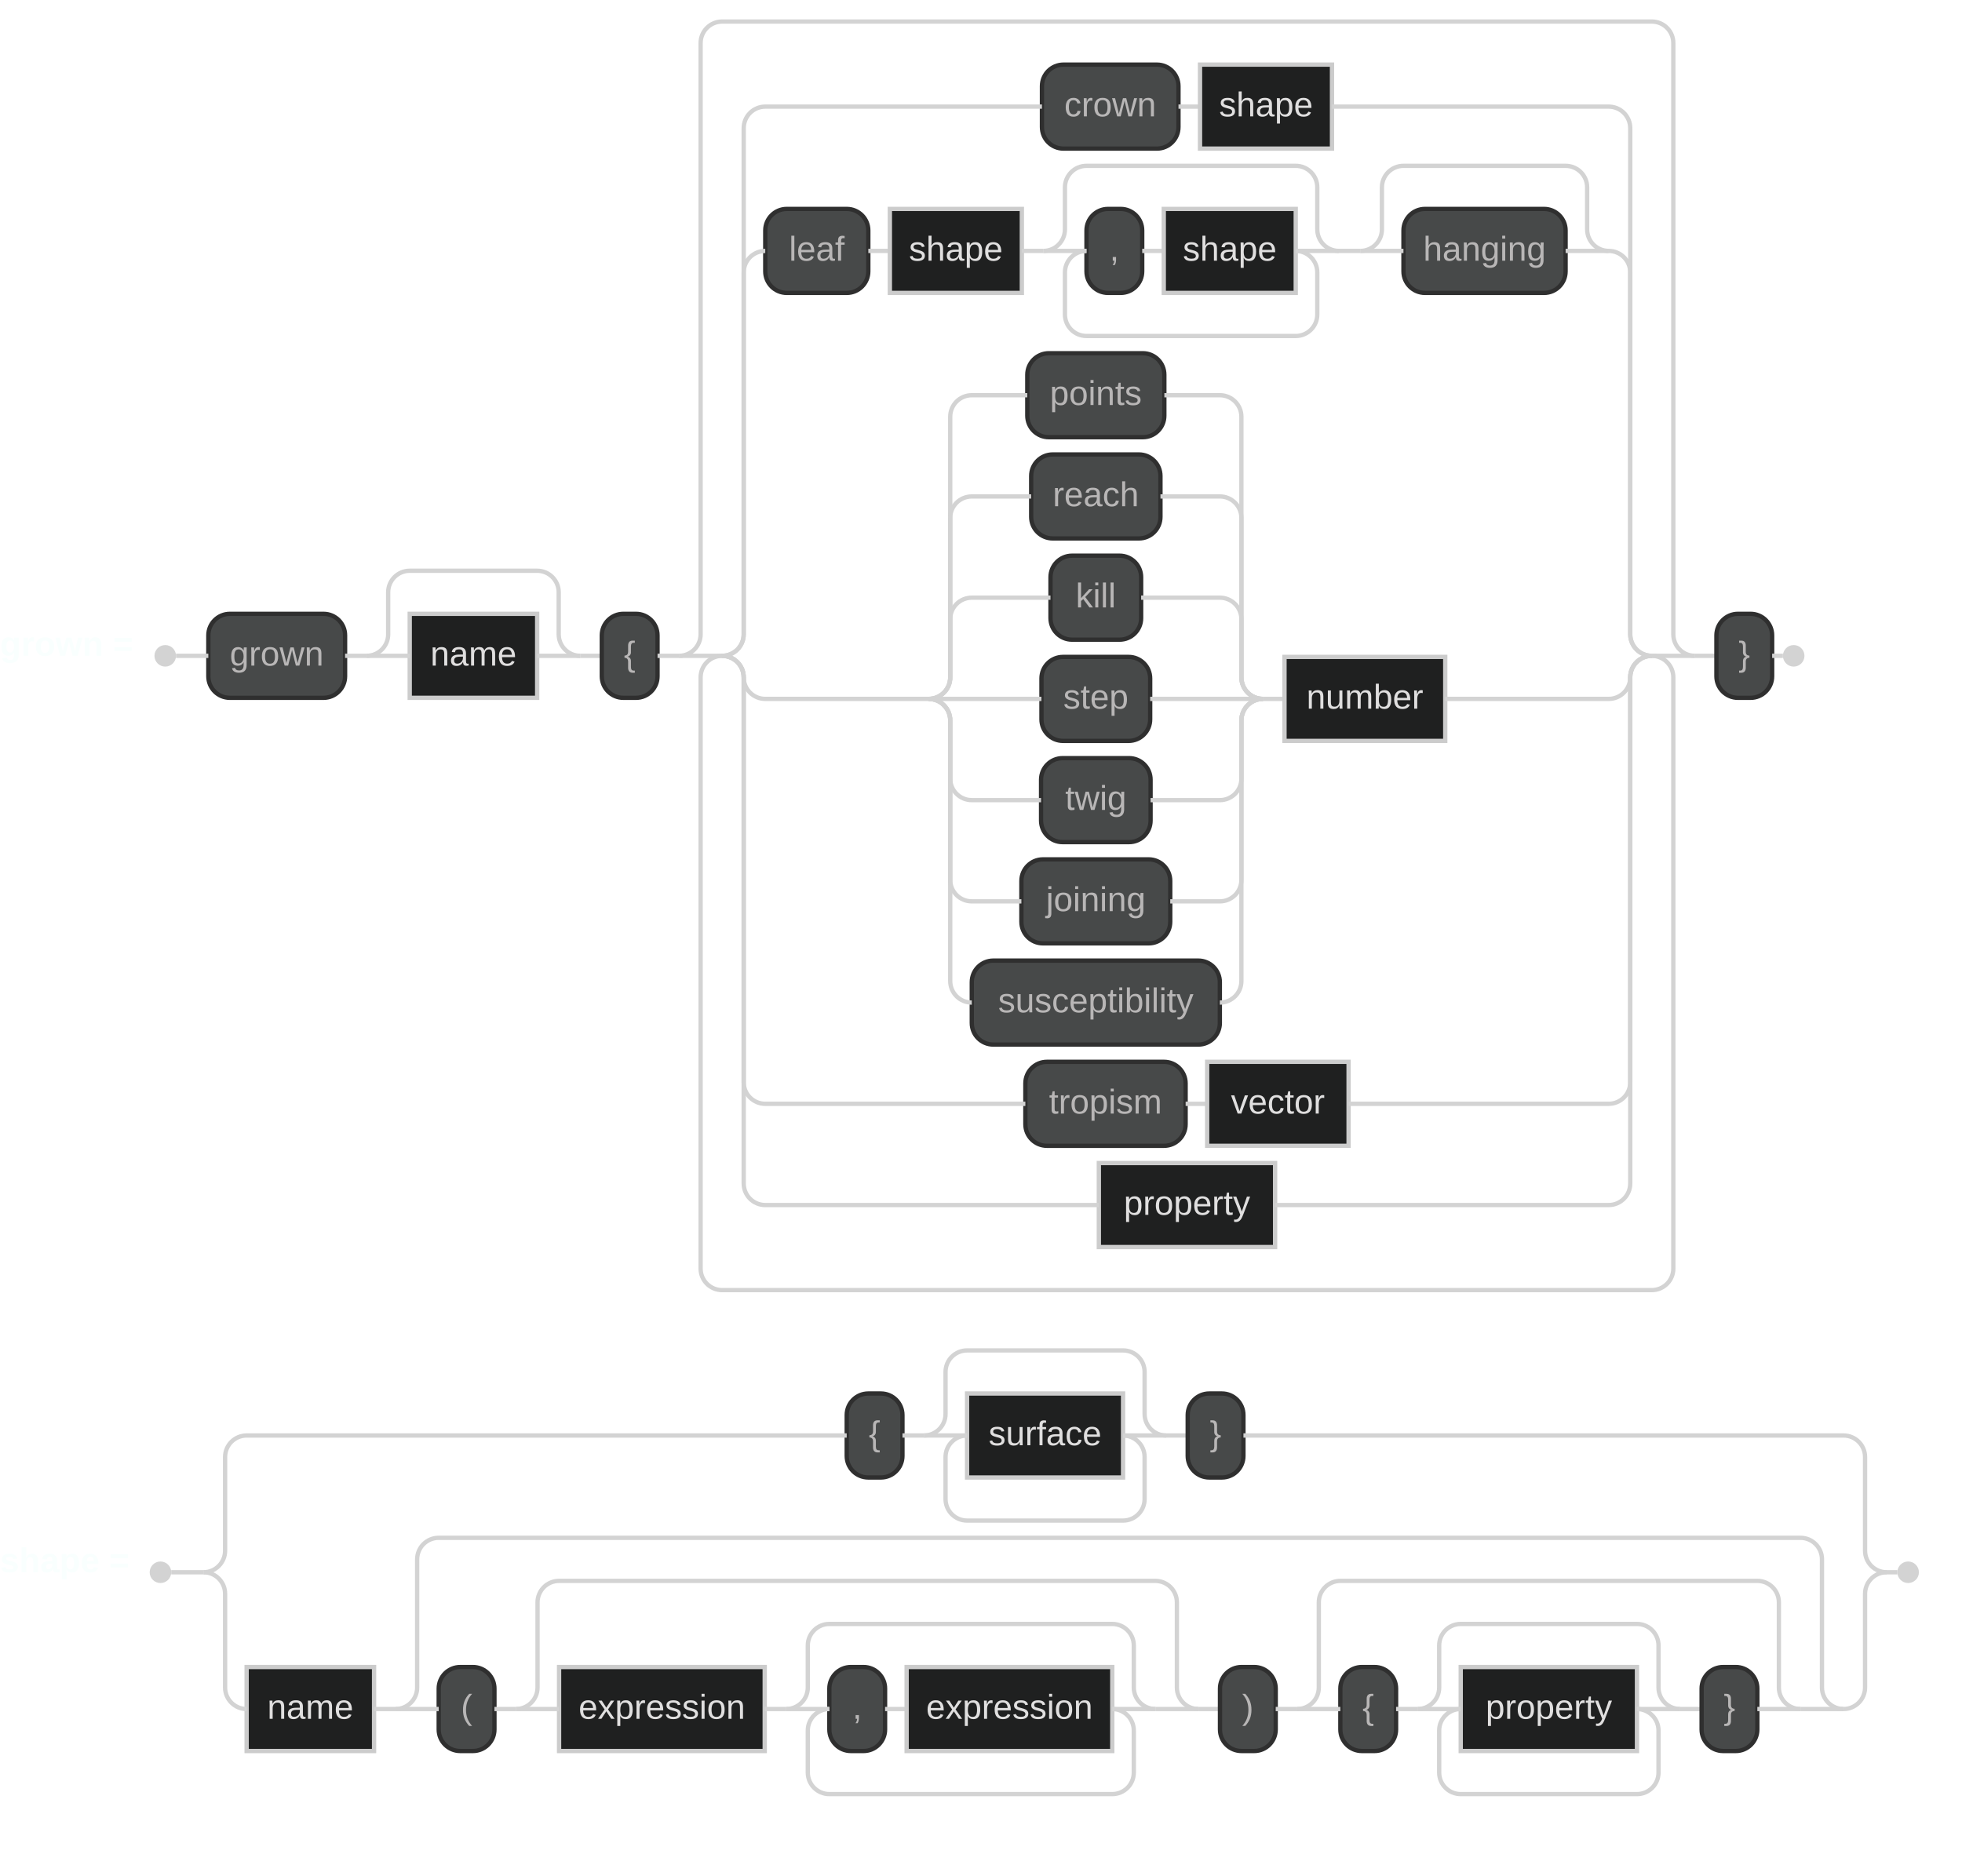
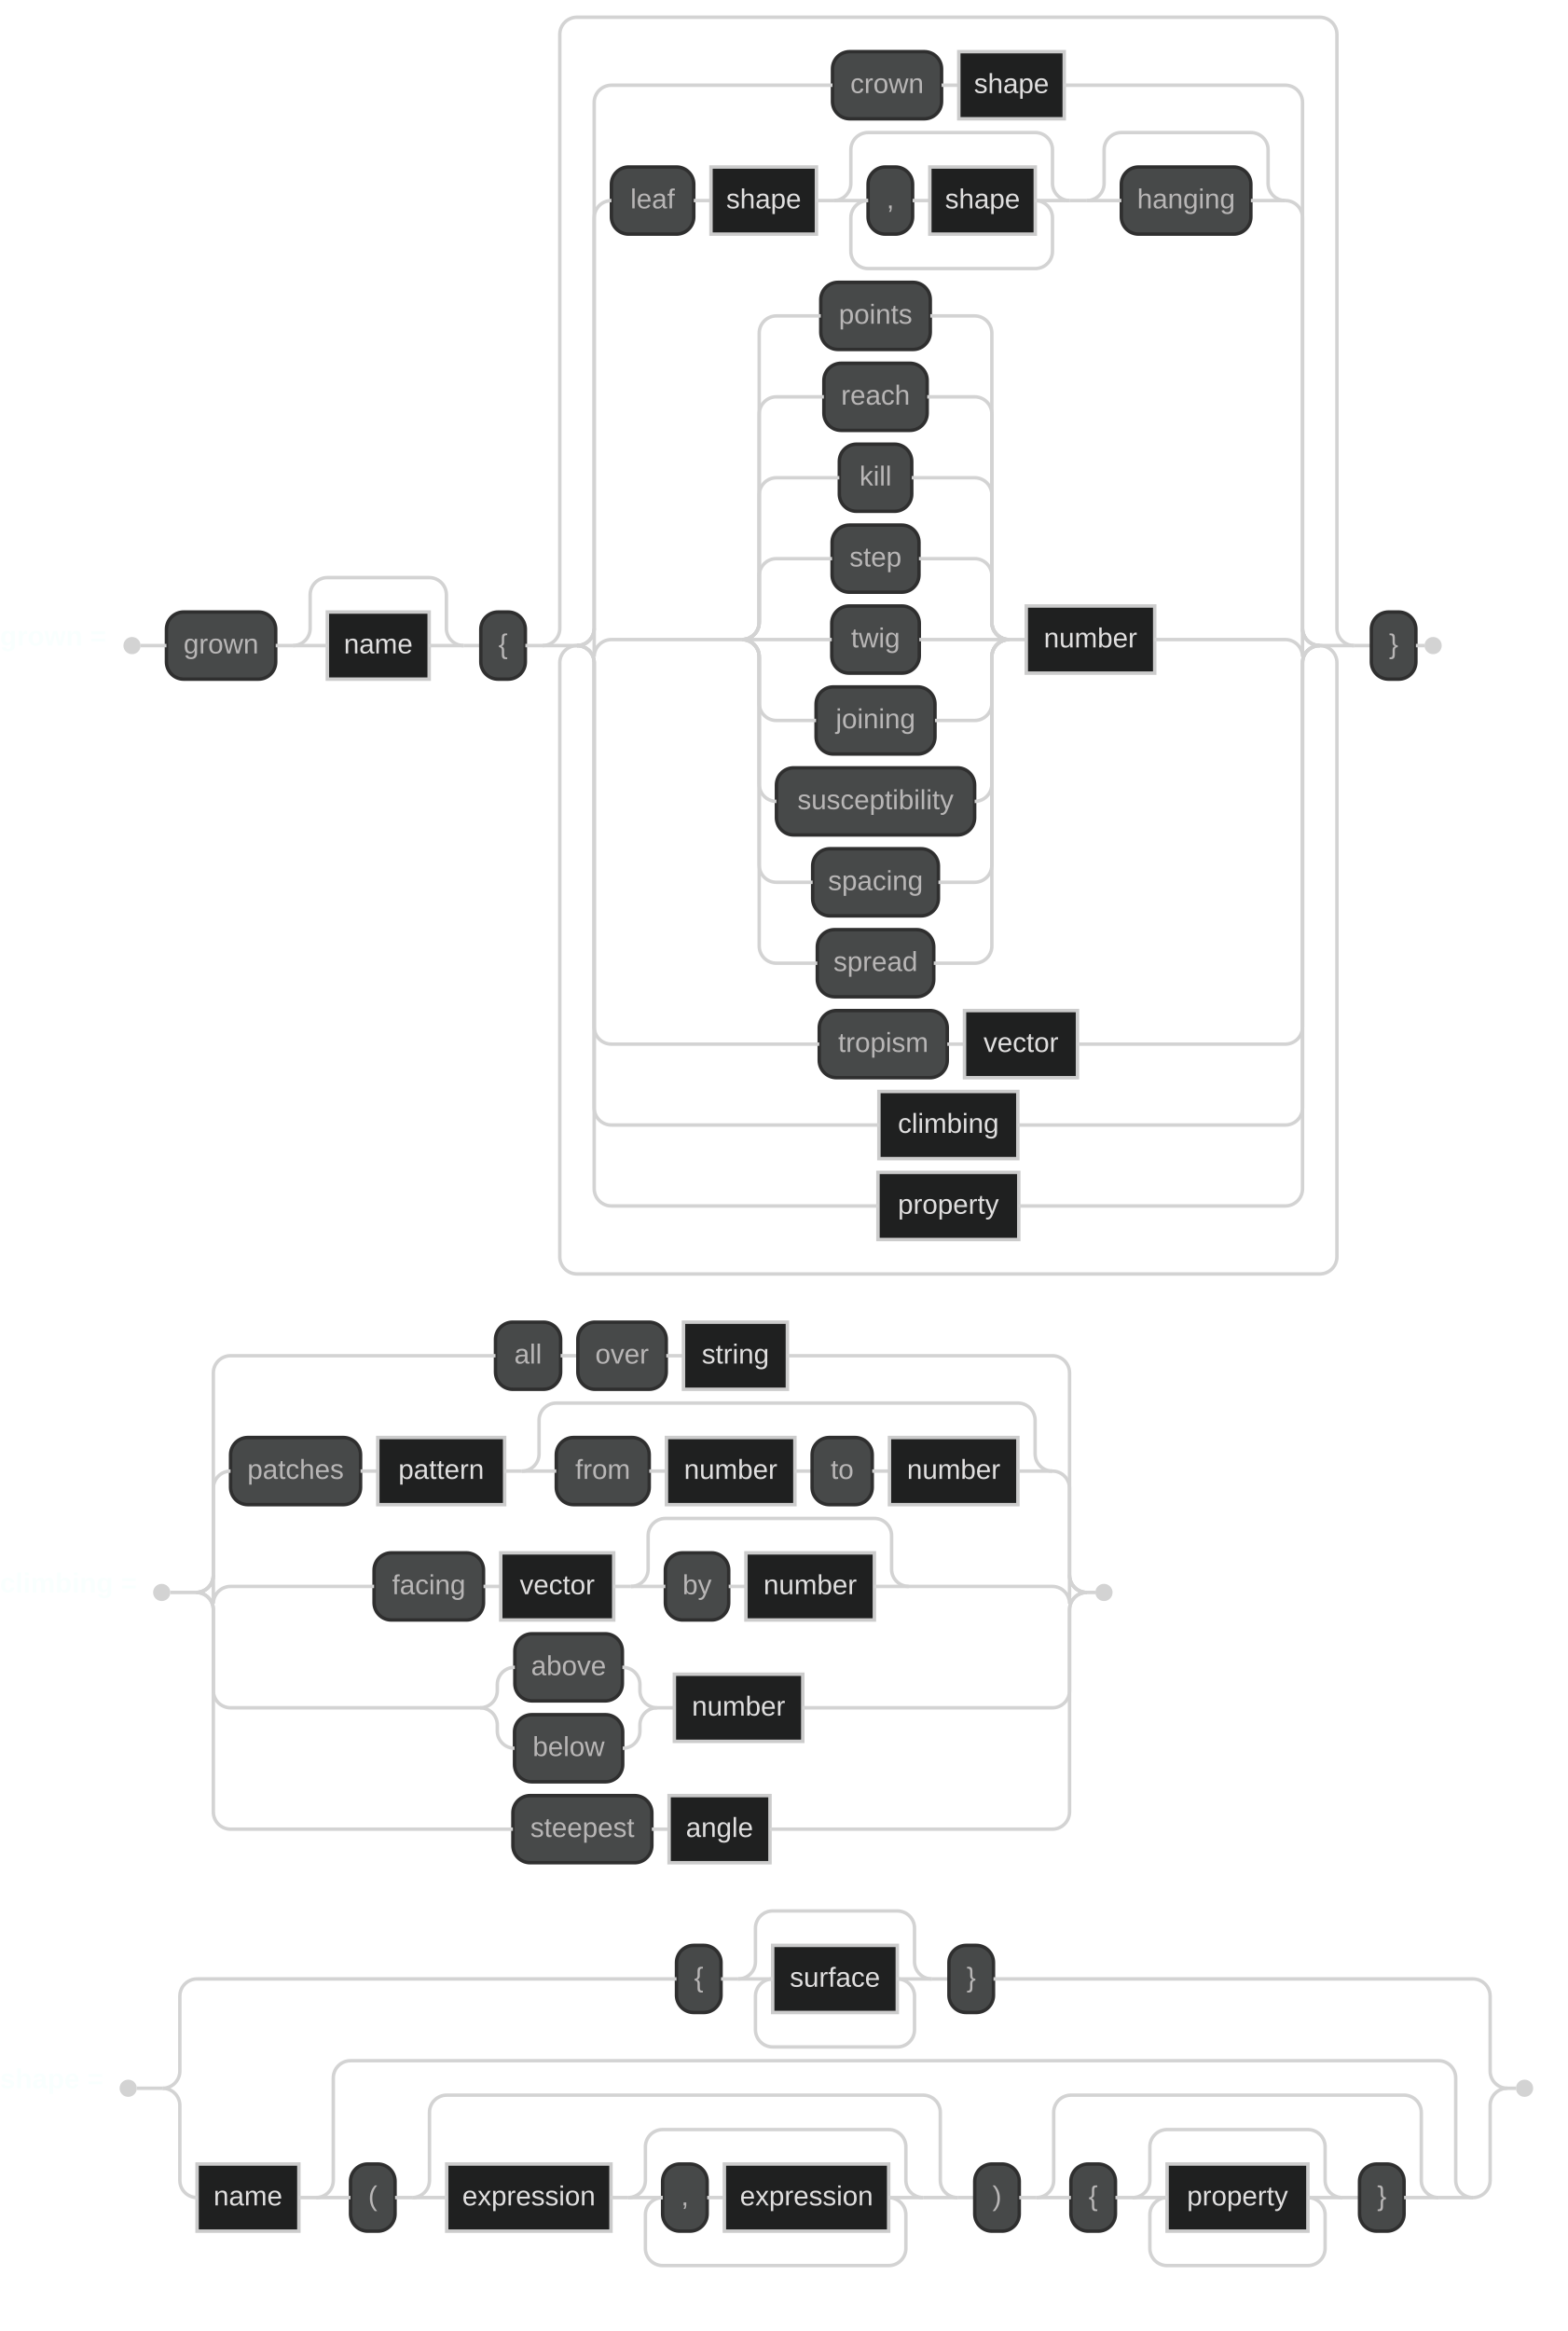
- <svg xmlns="http://www.w3.org/2000/svg" id="my-svg" width="100%" class="railroad-diagram" style="max-width: 910.734px; background-color: transparent;" viewBox="0 0 910.734 871" role="graphics-document document" aria-roledescription="railroadEbnf">
+ <svg xmlns="http://www.w3.org/2000/svg" id="my-svg" width="100%" class="railroad-diagram" style="max-width: 910.734px; background-color: transparent;" viewBox="0 0 910.734 1354" role="graphics-document document" aria-roledescription="railroadEbnf">
  <style>#my-svg{font-family:"trebuchet ms",verdana,arial,sans-serif;font-size:16px;fill:#ccc;}@keyframes edge-animation-frame{from{stroke-dashoffset:0;}}@keyframes dash{to{stroke-dashoffset:0;}}#my-svg .edge-animation-slow{stroke-dasharray:9,5!important;stroke-dashoffset:900;animation:dash 50s linear infinite;stroke-linecap:round;}#my-svg .edge-animation-fast{stroke-dasharray:9,5!important;stroke-dashoffset:900;animation:dash 20s linear infinite;stroke-linecap:round;}#my-svg .error-icon{fill:#a44141;}#my-svg .error-text{fill:#ddd;stroke:#ddd;}#my-svg .edge-thickness-normal{stroke-width:1px;}#my-svg .edge-thickness-thick{stroke-width:3.5px;}#my-svg .edge-pattern-solid{stroke-dasharray:0;}#my-svg .edge-thickness-invisible{stroke-width:0;fill:none;}#my-svg .edge-pattern-dashed{stroke-dasharray:3;}#my-svg .edge-pattern-dotted{stroke-dasharray:2;}#my-svg .marker{fill:lightgrey;stroke:lightgrey;}#my-svg .marker.cross{stroke:lightgrey;}#my-svg svg{font-family:"trebuchet ms",verdana,arial,sans-serif;font-size:16px;}#my-svg p{margin:0;}#my-svg .railroad-diagram{font-family:"trebuchet ms",verdana,arial,sans-serif;font-size:16px;}#my-svg .railroad-terminal rect{fill:hsl(180, 1.587%, 28.353%);stroke:hsl(180, 0%, 18.353%);stroke-width:2px;}#my-svg .railroad-terminal text{fill:rgb(183.848, 181.552, 181.552);font-family:"trebuchet ms",verdana,arial,sans-serif;font-size:16px;text-anchor:middle;dominant-baseline:middle;}#my-svg .railroad-nonterminal rect{fill:#1f2020;stroke:#cccccc;stroke-width:2px;}#my-svg .railroad-nonterminal text{fill:#e0dfdf;font-family:"trebuchet ms",verdana,arial,sans-serif;font-size:16px;text-anchor:middle;dominant-baseline:middle;}#my-svg .railroad-line{stroke:lightgrey;stroke-width:2px;fill:none;}#my-svg .railroad-start circle,#my-svg .railroad-end circle{fill:lightgrey;}#my-svg .railroad-comment ellipse{fill:#181818;stroke:hsl(20, 0%, 2.353%);stroke-width:2px;}#my-svg .railroad-comment text{fill:rgb(223, 223.667, 224);font-style:italic;font-family:"trebuchet ms",verdana,arial,sans-serif;font-size:16px;text-anchor:middle;dominant-baseline:middle;}#my-svg .railroad-special rect{fill:hsl(20, 1.587%, 12.353%);stroke:hsl(20, 0%, 2.353%);stroke-width:2px;stroke-dasharray:5,3;}#my-svg .railroad-special text{fill:#e0dfdf;font-family:"trebuchet ms",verdana,arial,sans-serif;font-size:16px;text-anchor:middle;dominant-baseline:middle;}#my-svg .railroad-rule-name{font-weight:bold;fill:#F9FFFE;font-family:"trebuchet ms",verdana,arial,sans-serif;font-size:16px;}#my-svg .node .neo-node{stroke:#ccc;}#my-svg [data-look="neo"].node rect,#my-svg [data-look="neo"].cluster rect,#my-svg [data-look="neo"].node polygon{stroke:url(#my-svg-gradient);filter:drop-shadow( 1px 2px 2px rgba(185,185,185,1));}#my-svg [data-look="neo"].swimlane.cluster rect{filter:none;}#my-svg [data-look="neo"].node path{stroke:url(#my-svg-gradient);stroke-width:1px;}#my-svg [data-look="neo"].node .outer-path{filter:drop-shadow( 1px 2px 2px rgba(185,185,185,1));}#my-svg [data-look="neo"].node .neo-line path{stroke:#ccc;filter:none;}#my-svg [data-look="neo"].node circle{stroke:url(#my-svg-gradient);filter:drop-shadow( 1px 2px 2px rgba(185,185,185,1));}#my-svg [data-look="neo"].node circle .state-start{fill:#000000;}#my-svg [data-look="neo"].icon-shape .icon{fill:url(#my-svg-gradient);filter:drop-shadow( 1px 2px 2px rgba(185,185,185,1));}#my-svg [data-look="neo"].icon-shape .icon-neo path{stroke:url(#my-svg-gradient);filter:drop-shadow( 1px 2px 2px rgba(185,185,185,1));}#my-svg :root{--mermaid-font-family:"trebuchet ms",verdana,arial,sans-serif;}</style>
  <g />
  <g class="railroad-rule" transform="translate(0, 10)">
    <g transform="translate(96.70312, 0)">
      <g class="railroad-sequence">
-         <g class="railroad-terminal" transform="translate(0, 275)">
+         <g class="railroad-terminal" transform="translate(0, 345.5)">
          <rect x="0" y="0" width="63.484" height="39" rx="10" ry="10" />
          <text x="31.742" y="19.5">grown</text>
        </g>
-         <path class="railroad-line" d="M 63.484 294.5 L 73.484 294.5" />
-         <g class="railroad-optional" transform="translate(73.48438, 255)">
+         <path class="railroad-line" d="M 63.484 365 L 73.484 365" />
+         <g class="railroad-optional" transform="translate(73.48438, 325.5)">
          <g class="railroad-nonterminal" transform="translate(20, 20)">
            <rect x="0" y="0" width="59.156" height="39" />
            <text x="29.578" y="19.5">name</text>
          </g>
          <path class="railroad-line" d="M 0 39.5 L 20 39.5" />
          <path class="railroad-line" d="M 79.156 39.5 L 99.156 39.5" />
          <path class="railroad-line" d="M 0 39.5 A 10 10 0 0 0 10 29.5 L 10 10 A 10 10 0 0 1 20 0 L 79.156 0 A 10 10 0 0 1 89.156 10 L 89.156 29.5 A 10 10 0 0 0 99.156 39.5" />
        </g>
-         <path class="railroad-line" d="M 172.641 294.5 L 182.641 294.5" />
-         <g class="railroad-terminal" transform="translate(182.6406, 275)">
+         <path class="railroad-line" d="M 172.641 365 L 182.641 365" />
+         <g class="railroad-terminal" transform="translate(182.6406, 345.5)">
          <rect x="0" y="0" width="25.875" height="39" rx="10" ry="10" />
          <text x="12.938" y="19.5">{</text>
        </g>
-         <path class="railroad-line" d="M 208.516 294.5 L 218.516 294.5" />
+         <path class="railroad-line" d="M 208.516 365 L 218.516 365" />
        <g class="railroad-repetition" transform="translate(218.5156, 0)">
          <g class="railroad-choice" transform="translate(20, 20)">
            <g class="railroad-sequence" transform="translate(148.4375, 0)">
              <g class="railroad-terminal" transform="translate(0, 0)">
                <rect x="0" y="0" width="63.375" height="39" rx="10" ry="10" />
                <text x="31.688" y="19.5">crown</text>
              </g>
              <path class="railroad-line" d="M 63.375 19.5 L 73.375 19.5" />
              <g class="railroad-nonterminal" transform="translate(73.375, 0)">
                <rect x="0" y="0" width="61.266" height="39" />
                <text x="30.633" y="19.5">shape</text>
              </g>
            </g>
-             <path class="railroad-line" d="M 0 274.5 A 10 10 0 0 0 10 264.5 L 10 29.5 A 10 10 0 0 1 20 19.5 L 148.438 19.5" />
-             <path class="railroad-line" d="M 283.078 19.5 L 411.516 19.5 A 10 10 0 0 1 421.516 29.5 L 421.516 264.5 A 10 10 0 0 0 431.516 274.5" />
+             <path class="railroad-line" d="M 0 345 A 10 10 0 0 0 10 335 L 10 29.5 A 10 10 0 0 1 20 19.5 L 148.438 19.5" />
+             <path class="railroad-line" d="M 283.078 19.5 L 411.516 19.5 A 10 10 0 0 1 421.516 29.5 L 421.516 335 A 10 10 0 0 0 431.516 345" />
            <g class="railroad-sequence" transform="translate(20, 47)">
              <g class="railroad-terminal" transform="translate(0, 20)">
                <rect x="0" y="0" width="47.844" height="39" rx="10" ry="10" />
                <text x="23.922" y="19.5">leaf</text>
              </g>
              <path class="railroad-line" d="M 47.844 39.5 L 57.844 39.5" />
              <g class="railroad-nonterminal" transform="translate(57.84375, 20)">
                <rect x="0" y="0" width="61.266" height="39" />
                <text x="30.633" y="19.5">shape</text>
              </g>
              <path class="railroad-line" d="M 119.109 39.5 L 129.109 39.5" />
              <g class="railroad-repetition" transform="translate(129.1094, 0)">
                <g class="railroad-sequence" transform="translate(20, 20)">
                  <g class="railroad-terminal" transform="translate(0, 0)">
                    <rect x="0" y="0" width="25.875" height="39" rx="10" ry="10" />
                    <text x="12.938" y="19.5">,</text>
                  </g>
                  <path class="railroad-line" d="M 25.875 19.5 L 35.875 19.5" />
                  <g class="railroad-nonterminal" transform="translate(35.875, 0)">
                    <rect x="0" y="0" width="61.266" height="39" />
                    <text x="30.633" y="19.5">shape</text>
                  </g>
                </g>
                <path class="railroad-line" d="M 0 39.5 L 20 39.5" />
                <path class="railroad-line" d="M 117.141 39.5 L 137.141 39.5" />
                <path class="railroad-line" d="M 117.141 39.5 A 10 10 0 0 1 127.141 49.5 L 127.141 69 A 10 10 0 0 1 117.141 79 L 20 79 A 10 10 0 0 1 10 69 L 10 49.5 A 10 10 0 0 1 20 39.5" />
                <path class="railroad-line" d="M 0 39.5 A 10 10 0 0 0 10 29.5 L 10 10 A 10 10 0 0 1 20 0 L 117.141 0 A 10 10 0 0 1 127.141 10 L 127.141 29.5 A 10 10 0 0 0 137.141 39.5" />
              </g>
              <path class="railroad-line" d="M 266.25 39.5 L 276.25 39.5" />
              <g class="railroad-optional" transform="translate(276.25, 0)">
                <g class="railroad-terminal" transform="translate(20, 20)">
                  <rect x="0" y="0" width="75.266" height="39" rx="10" ry="10" />
                  <text x="37.633" y="19.5">hanging</text>
                </g>
                <path class="railroad-line" d="M 0 39.5 L 20 39.5" />
                <path class="railroad-line" d="M 95.266 39.5 L 115.266 39.5" />
                <path class="railroad-line" d="M 0 39.5 A 10 10 0 0 0 10 29.5 L 10 10 A 10 10 0 0 1 20 0 L 95.266 0 A 10 10 0 0 1 105.266 10 L 105.266 29.5 A 10 10 0 0 0 115.266 39.5" />
              </g>
            </g>
-             <path class="railroad-line" d="M 0 274.5 A 10 10 0 0 0 10 264.5 L 10 96.5 A 10 10 0 0 1 20 86.5 L 20 86.5" />
-             <path class="railroad-line" d="M 411.516 86.5 L 411.516 86.5 A 10 10 0 0 1 421.516 96.5 L 421.516 264.5 A 10 10 0 0 0 431.516 274.5" />
+             <path class="railroad-line" d="M 0 345 A 10 10 0 0 0 10 335 L 10 96.5 A 10 10 0 0 1 20 86.5 L 20 86.5" />
+             <path class="railroad-line" d="M 411.516 86.5 L 411.516 86.5 A 10 10 0 0 1 421.516 96.5 L 421.516 335 A 10 10 0 0 0 431.516 345" />
            <g class="railroad-sequence" transform="translate(95.86719, 134)">
              <g class="railroad-choice" transform="translate(0, 0)">
                <g class="railroad-terminal" transform="translate(45.76562, 0)">
                  <rect x="0" y="0" width="63.625" height="39" rx="10" ry="10" />
                  <text x="31.812" y="19.5">points</text>
                </g>
-                 <path class="railroad-line" d="M 0 160.5 A 10 10 0 0 0 10 150.5 L 10 29.5 A 10 10 0 0 1 20 19.5 L 45.766 19.5" />
-                 <path class="railroad-line" d="M 109.391 19.5 L 135.156 19.5 A 10 10 0 0 1 145.156 29.5 L 145.156 150.5 A 10 10 0 0 0 155.156 160.5" />
+                 <path class="railroad-line" d="M 0 207.5 A 10 10 0 0 0 10 197.5 L 10 29.5 A 10 10 0 0 1 20 19.5 L 45.766 19.5" />
+                 <path class="railroad-line" d="M 109.391 19.5 L 135.156 19.5 A 10 10 0 0 1 145.156 29.5 L 145.156 197.5 A 10 10 0 0 0 155.156 207.5" />
                <g class="railroad-terminal" transform="translate(47.57031, 47)">
                  <rect x="0" y="0" width="60.016" height="39" rx="10" ry="10" />
                  <text x="30.008" y="19.5">reach</text>
                </g>
-                 <path class="railroad-line" d="M 0 160.5 A 10 10 0 0 0 10 150.5 L 10 76.5 A 10 10 0 0 1 20 66.5 L 47.57 66.5" />
-                 <path class="railroad-line" d="M 107.586 66.5 L 135.156 66.5 A 10 10 0 0 1 145.156 76.5 L 145.156 150.5 A 10 10 0 0 0 155.156 160.5" />
+                 <path class="railroad-line" d="M 0 207.5 A 10 10 0 0 0 10 197.5 L 10 76.5 A 10 10 0 0 1 20 66.5 L 47.57 66.5" />
+                 <path class="railroad-line" d="M 107.586 66.5 L 135.156 66.5 A 10 10 0 0 1 145.156 76.5 L 145.156 197.5 A 10 10 0 0 0 155.156 207.5" />
                <g class="railroad-terminal" transform="translate(56.53906, 94)">
                  <rect x="0" y="0" width="42.078" height="39" rx="10" ry="10" />
                  <text x="21.039" y="19.5">kill</text>
                </g>
-                 <path class="railroad-line" d="M 0 160.5 A 10 10 0 0 0 10 150.5 L 10 123.5 A 10 10 0 0 1 20 113.5 L 56.539 113.5" />
-                 <path class="railroad-line" d="M 98.617 113.5 L 135.156 113.5 A 10 10 0 0 1 145.156 123.5 L 145.156 150.5 A 10 10 0 0 0 155.156 160.5" />
+                 <path class="railroad-line" d="M 0 207.5 A 10 10 0 0 0 10 197.5 L 10 123.5 A 10 10 0 0 1 20 113.5 L 56.539 113.5" />
+                 <path class="railroad-line" d="M 98.617 113.5 L 135.156 113.5 A 10 10 0 0 1 145.156 123.5 L 145.156 197.5 A 10 10 0 0 0 155.156 207.5" />
                <g class="railroad-terminal" transform="translate(52.34375, 141)">
                  <rect x="0" y="0" width="50.469" height="39" rx="10" ry="10" />
                  <text x="25.234" y="19.5">step</text>
                </g>
-                 <path class="railroad-line" d="M 0 160.5 L 52.344 160.5" />
-                 <path class="railroad-line" d="M 102.812 160.5 L 155.156 160.5" />
+                 <path class="railroad-line" d="M 0 207.5 A 10 10 0 0 0 10 197.5 L 10 170.5 A 10 10 0 0 1 20 160.5 L 52.344 160.5" />
+                 <path class="railroad-line" d="M 102.812 160.5 L 135.156 160.5 A 10 10 0 0 1 145.156 170.5 L 145.156 197.5 A 10 10 0 0 0 155.156 207.5" />
                <g class="railroad-terminal" transform="translate(52.15625, 188)">
                  <rect x="0" y="0" width="50.844" height="39" rx="10" ry="10" />
                  <text x="25.422" y="19.5">twig</text>
                </g>
-                 <path class="railroad-line" d="M 0 160.5 A 10 10 0 0 1 10 170.5 L 10 197.5 A 10 10 0 0 0 20 207.5 L 52.156 207.5" />
-                 <path class="railroad-line" d="M 103 207.5 L 135.156 207.5 A 10 10 0 0 0 145.156 197.5 L 145.156 170.5 A 10 10 0 0 1 155.156 160.5" />
+                 <path class="railroad-line" d="M 0 207.5 L 52.156 207.5" />
+                 <path class="railroad-line" d="M 103 207.5 L 155.156 207.5" />
                <g class="railroad-terminal" transform="translate(43.03125, 235)">
                  <rect x="0" y="0" width="69.094" height="39" rx="10" ry="10" />
                  <text x="34.547" y="19.5">joining</text>
                </g>
-                 <path class="railroad-line" d="M 0 160.5 A 10 10 0 0 1 10 170.5 L 10 244.5 A 10 10 0 0 0 20 254.5 L 43.031 254.5" />
-                 <path class="railroad-line" d="M 112.125 254.5 L 135.156 254.5 A 10 10 0 0 0 145.156 244.5 L 145.156 170.5 A 10 10 0 0 1 155.156 160.5" />
+                 <path class="railroad-line" d="M 0 207.5 A 10 10 0 0 1 10 217.5 L 10 244.5 A 10 10 0 0 0 20 254.5 L 43.031 254.5" />
+                 <path class="railroad-line" d="M 112.125 254.5 L 135.156 254.5 A 10 10 0 0 0 145.156 244.5 L 145.156 217.5 A 10 10 0 0 1 155.156 207.5" />
                <g class="railroad-terminal" transform="translate(20, 282)">
                  <rect x="0" y="0" width="115.156" height="39" rx="10" ry="10" />
                  <text x="57.578" y="19.5">susceptibility</text>
                </g>
-                 <path class="railroad-line" d="M 0 160.5 A 10 10 0 0 1 10 170.5 L 10 291.5 A 10 10 0 0 0 20 301.5 L 20 301.5" />
-                 <path class="railroad-line" d="M 135.156 301.5 L 135.156 301.5 A 10 10 0 0 0 145.156 291.5 L 145.156 170.5 A 10 10 0 0 1 155.156 160.5" />
-               </g>
-               <path class="railroad-line" d="M 155.156 160.5 L 165.156 160.5" />
-               <g class="railroad-nonterminal" transform="translate(165.1562, 141)">
+                 <path class="railroad-line" d="M 0 207.5 A 10 10 0 0 1 10 217.5 L 10 291.5 A 10 10 0 0 0 20 301.5 L 20 301.5" />
+                 <path class="railroad-line" d="M 135.156 301.5 L 135.156 301.5 A 10 10 0 0 0 145.156 291.5 L 145.156 217.5 A 10 10 0 0 1 155.156 207.5" />
+                 <g class="railroad-terminal" transform="translate(41.04688, 329)">
+                   <rect x="0" y="0" width="73.062" height="39" rx="10" ry="10" />
+                   <text x="36.531" y="19.5">spacing</text>
+                 </g>
+                 <path class="railroad-line" d="M 0 207.5 A 10 10 0 0 1 10 217.5 L 10 338.5 A 10 10 0 0 0 20 348.5 L 41.047 348.5" />
+                 <path class="railroad-line" d="M 114.109 348.5 L 135.156 348.5 A 10 10 0 0 0 145.156 338.5 L 145.156 217.5 A 10 10 0 0 1 155.156 207.5" />
+                 <g class="railroad-terminal" transform="translate(43.75, 376)">
+                   <rect x="0" y="0" width="67.656" height="39" rx="10" ry="10" />
+                   <text x="33.828" y="19.5">spread</text>
+                 </g>
+                 <path class="railroad-line" d="M 0 207.5 A 10 10 0 0 1 10 217.5 L 10 385.5 A 10 10 0 0 0 20 395.5 L 43.75 395.5" />
+                 <path class="railroad-line" d="M 111.406 395.5 L 135.156 395.5 A 10 10 0 0 0 145.156 385.5 L 145.156 217.5 A 10 10 0 0 1 155.156 207.5" />
+               </g>
+               <path class="railroad-line" d="M 155.156 207.5 L 165.156 207.5" />
+               <g class="railroad-nonterminal" transform="translate(165.1562, 188)">
                <rect x="0" y="0" width="74.625" height="39" />
                <text x="37.312" y="19.5">number</text>
              </g>
            </g>
-             <path class="railroad-line" d="M 0 274.5 A 10 10 0 0 1 10 284.5 L 10 284.5 A 10 10 0 0 0 20 294.5 L 95.867 294.5" />
-             <path class="railroad-line" d="M 335.648 294.5 L 411.516 294.5 A 10 10 0 0 0 421.516 284.5 L 421.516 284.5 A 10 10 0 0 1 431.516 274.5" />
-             <g class="railroad-sequence" transform="translate(140.7422, 463)">
+             <path class="railroad-line" d="M 0 345 A 10 10 0 0 0 10 335 L 10 351.5 A 10 10 0 0 1 20 341.5 L 95.867 341.5" />
+             <path class="railroad-line" d="M 335.648 341.5 L 411.516 341.5 A 10 10 0 0 1 421.516 351.5 L 421.516 335 A 10 10 0 0 0 431.516 345" />
+             <g class="railroad-sequence" transform="translate(140.7422, 557)">
              <g class="railroad-terminal" transform="translate(0, 0)">
                <rect x="0" y="0" width="74.391" height="39" rx="10" ry="10" />
                <text x="37.195" y="19.5">tropism</text>
              </g>
              <path class="railroad-line" d="M 74.391 19.5 L 84.391 19.5" />
              <g class="railroad-nonterminal" transform="translate(84.39062, 0)">
                <rect x="0" y="0" width="65.641" height="39" />
                <text x="32.82" y="19.5">vector</text>
              </g>
            </g>
-             <path class="railroad-line" d="M 0 274.5 A 10 10 0 0 1 10 284.5 L 10 472.5 A 10 10 0 0 0 20 482.5 L 140.742 482.5" />
-             <path class="railroad-line" d="M 290.773 482.5 L 411.516 482.5 A 10 10 0 0 0 421.516 472.5 L 421.516 284.5 A 10 10 0 0 1 431.516 274.5" />
-             <g class="railroad-nonterminal" transform="translate(174.8516, 510)">
+             <path class="railroad-line" d="M 0 345 A 10 10 0 0 1 10 355 L 10 566.5 A 10 10 0 0 0 20 576.5 L 140.742 576.5" />
+             <path class="railroad-line" d="M 290.773 576.5 L 411.516 576.5 A 10 10 0 0 0 421.516 566.5 L 421.516 355 A 10 10 0 0 1 431.516 345" />
+             <g class="railroad-nonterminal" transform="translate(175.3906, 604)">
+               <rect x="0" y="0" width="80.734" height="39" />
+               <text x="40.367" y="19.5">climbing</text>
+             </g>
+             <path class="railroad-line" d="M 0 345 A 10 10 0 0 1 10 355 L 10 613.5 A 10 10 0 0 0 20 623.5 L 175.391 623.5" />
+             <path class="railroad-line" d="M 256.125 623.5 L 411.516 623.5 A 10 10 0 0 0 421.516 613.5 L 421.516 355 A 10 10 0 0 1 431.516 345" />
+             <g class="railroad-nonterminal" transform="translate(174.8516, 651)">
              <rect x="0" y="0" width="81.812" height="39" />
              <text x="40.906" y="19.5">property</text>
            </g>
-             <path class="railroad-line" d="M 0 274.5 A 10 10 0 0 1 10 284.5 L 10 519.5 A 10 10 0 0 0 20 529.5 L 174.852 529.5" />
-             <path class="railroad-line" d="M 256.664 529.5 L 411.516 529.5 A 10 10 0 0 0 421.516 519.5 L 421.516 284.5 A 10 10 0 0 1 431.516 274.5" />
-           </g>
-           <path class="railroad-line" d="M 0 294.5 L 20 294.5" />
-           <path class="railroad-line" d="M 451.516 294.5 L 471.516 294.5" />
-           <path class="railroad-line" d="M 451.516 294.5 A 10 10 0 0 1 461.516 304.5 L 461.516 579 A 10 10 0 0 1 451.516 589 L 20 589 A 10 10 0 0 1 10 579 L 10 304.5 A 10 10 0 0 1 20 294.5" />
-           <path class="railroad-line" d="M 0 294.5 A 10 10 0 0 0 10 284.5 L 10 10 A 10 10 0 0 1 20 0 L 451.516 0 A 10 10 0 0 1 461.516 10 L 461.516 284.5 A 10 10 0 0 0 471.516 294.5" />
-         </g>
-         <path class="railroad-line" d="M 690.031 294.5 L 700.031 294.5" />
-         <g class="railroad-terminal" transform="translate(700.0312, 275)">
+             <path class="railroad-line" d="M 0 345 A 10 10 0 0 1 10 355 L 10 660.5 A 10 10 0 0 0 20 670.5 L 174.852 670.5" />
+             <path class="railroad-line" d="M 256.664 670.5 L 411.516 670.5 A 10 10 0 0 0 421.516 660.5 L 421.516 355 A 10 10 0 0 1 431.516 345" />
+           </g>
+           <path class="railroad-line" d="M 0 365 L 20 365" />
+           <path class="railroad-line" d="M 451.516 365 L 471.516 365" />
+           <path class="railroad-line" d="M 451.516 365 A 10 10 0 0 1 461.516 375 L 461.516 720 A 10 10 0 0 1 451.516 730 L 20 730 A 10 10 0 0 1 10 720 L 10 375 A 10 10 0 0 1 20 365" />
+           <path class="railroad-line" d="M 0 365 A 10 10 0 0 0 10 355 L 10 10 A 10 10 0 0 1 20 0 L 451.516 0 A 10 10 0 0 1 461.516 10 L 461.516 355 A 10 10 0 0 0 471.516 365" />
+         </g>
+         <path class="railroad-line" d="M 690.031 365 L 700.031 365" />
+         <g class="railroad-terminal" transform="translate(700.0312, 345.5)">
          <rect x="0" y="0" width="25.875" height="39" rx="10" ry="10" />
          <text x="12.938" y="19.5">}</text>
        </g>
      </g>
    </g>
    <g class="railroad-rule-name-group">
-       <text class="railroad-rule-name" x="0" y="294.5">grown =</text>
+       <text class="railroad-rule-name" x="0" y="365">grown =</text>
    </g>
    <g class="railroad-start">
-       <circle cx="76.703" cy="294.5" r="5" />
+       <circle cx="76.703" cy="365" r="5" />
    </g>
    <g class="railroad-end">
-       <circle cx="832.609" cy="294.5" r="5" />
-     </g>
-     <path class="railroad-line" d="M 81.703 294.5 L 96.703 294.5" />
-     <path class="railroad-line" d="M 822.609 294.5 L 827.609 294.5" />
+       <circle cx="832.609" cy="365" r="5" />
+     </g>
+     <path class="railroad-line" d="M 81.703 365 L 96.703 365" />
+     <path class="railroad-line" d="M 822.609 365 L 827.609 365" />
  </g>
-   <g class="railroad-rule" transform="translate(0, 627)">
+   <g class="railroad-rule" transform="translate(0, 768)">
+     <g transform="translate(113.9531, 0)">
+       <g class="railroad-choice">
+         <g class="railroad-sequence" transform="translate(173.9141, 0)">
+           <g class="railroad-terminal" transform="translate(0, 0)">
+             <rect x="0" y="0" width="37.844" height="39" rx="10" ry="10" />
+             <text x="18.922" y="19.5">all</text>
+           </g>
+           <path class="railroad-line" d="M 37.844 19.5 L 47.844 19.5" />
+           <g class="railroad-terminal" transform="translate(47.84375, 0)">
+             <rect x="0" y="0" width="51.375" height="39" rx="10" ry="10" />
+             <text x="25.688" y="19.5">over</text>
+           </g>
+           <path class="railroad-line" d="M 99.219 19.5 L 109.219 19.5" />
+           <g class="railroad-nonterminal" transform="translate(109.2188, 0)">
+             <rect x="0" y="0" width="60.375" height="39" />
+             <text x="30.188" y="19.5">string</text>
+           </g>
+         </g>
+         <path class="railroad-line" d="M 0 157 A 10 10 0 0 0 10 147 L 10 29.5 A 10 10 0 0 1 20 19.5 L 173.914 19.5" />
+         <path class="railroad-line" d="M 343.508 19.5 L 497.422 19.5 A 10 10 0 0 1 507.422 29.5 L 507.422 147 A 10 10 0 0 0 517.422 157" />
+         <g class="railroad-sequence" transform="translate(20, 47)">
+           <g class="railroad-terminal" transform="translate(0, 20)">
+             <rect x="0" y="0" width="75.531" height="39" rx="10" ry="10" />
+             <text x="37.766" y="19.5">patches</text>
+           </g>
+           <path class="railroad-line" d="M 75.531 39.5 L 85.531 39.5" />
+           <g class="railroad-nonterminal" transform="translate(85.53125, 20)">
+             <rect x="0" y="0" width="73.703" height="39" />
+             <text x="36.852" y="19.5">pattern</text>
+           </g>
+           <path class="railroad-line" d="M 159.234 39.5 L 169.234 39.5" />
+           <g class="railroad-optional" transform="translate(169.2344, 0)">
+             <g class="railroad-sequence" transform="translate(20, 20)">
+               <g class="railroad-terminal" transform="translate(0, 0)">
+                 <rect x="0" y="0" width="54" height="39" rx="10" ry="10" />
+                 <text x="27" y="19.5">from</text>
+               </g>
+               <path class="railroad-line" d="M 54 19.5 L 64 19.5" />
+               <g class="railroad-nonterminal" transform="translate(64, 0)">
+                 <rect x="0" y="0" width="74.625" height="39" />
+                 <text x="37.312" y="19.5">number</text>
+               </g>
+               <path class="railroad-line" d="M 138.625 19.5 L 148.625 19.5" />
+               <g class="railroad-terminal" transform="translate(148.625, 0)">
+                 <rect x="0" y="0" width="34.938" height="39" rx="10" ry="10" />
+                 <text x="17.469" y="19.5">to</text>
+               </g>
+               <path class="railroad-line" d="M 183.562 19.5 L 193.562 19.5" />
+               <g class="railroad-nonterminal" transform="translate(193.5625, 0)">
+                 <rect x="0" y="0" width="74.625" height="39" />
+                 <text x="37.312" y="19.5">number</text>
+               </g>
+             </g>
+             <path class="railroad-line" d="M 0 39.5 L 20 39.5" />
+             <path class="railroad-line" d="M 288.188 39.5 L 308.188 39.5" />
+             <path class="railroad-line" d="M 0 39.5 A 10 10 0 0 0 10 29.5 L 10 10 A 10 10 0 0 1 20 0 L 288.188 0 A 10 10 0 0 1 298.188 10 L 298.188 29.5 A 10 10 0 0 0 308.188 39.5" />
+           </g>
+         </g>
+         <path class="railroad-line" d="M 0 157 A 10 10 0 0 0 10 147 L 10 96.5 A 10 10 0 0 1 20 86.5 L 20 86.5" />
+         <path class="railroad-line" d="M 497.422 86.5 L 497.422 86.5 A 10 10 0 0 1 507.422 96.5 L 507.422 147 A 10 10 0 0 0 517.422 157" />
+         <g class="railroad-sequence" transform="translate(103.3828, 114)">
+           <g class="railroad-terminal" transform="translate(0, 20)">
+             <rect x="0" y="0" width="63.578" height="39" rx="10" ry="10" />
+             <text x="31.789" y="19.5">facing</text>
+           </g>
+           <path class="railroad-line" d="M 63.578 39.5 L 73.578 39.5" />
+           <g class="railroad-nonterminal" transform="translate(73.57812, 20)">
+             <rect x="0" y="0" width="65.641" height="39" />
+             <text x="32.82" y="19.5">vector</text>
+           </g>
+           <path class="railroad-line" d="M 139.219 39.5 L 149.219 39.5" />
+           <g class="railroad-optional" transform="translate(149.2188, 0)">
+             <g class="railroad-sequence" transform="translate(20, 20)">
+               <g class="railroad-terminal" transform="translate(0, 0)">
+                 <rect x="0" y="0" width="36.812" height="39" rx="10" ry="10" />
+                 <text x="18.406" y="19.5">by</text>
+               </g>
+               <path class="railroad-line" d="M 36.812 19.5 L 46.812 19.5" />
+               <g class="railroad-nonterminal" transform="translate(46.8125, 0)">
+                 <rect x="0" y="0" width="74.625" height="39" />
+                 <text x="37.312" y="19.5">number</text>
+               </g>
+             </g>
+             <path class="railroad-line" d="M 0 39.5 L 20 39.5" />
+             <path class="railroad-line" d="M 141.438 39.5 L 161.438 39.5" />
+             <path class="railroad-line" d="M 0 39.5 A 10 10 0 0 0 10 29.5 L 10 10 A 10 10 0 0 1 20 0 L 141.438 0 A 10 10 0 0 1 151.438 10 L 151.438 29.5 A 10 10 0 0 0 161.438 39.5" />
+           </g>
+         </g>
+         <path class="railroad-line" d="M 0 157 A 10 10 0 0 0 10 147 L 10 163.5 A 10 10 0 0 1 20 153.5 L 103.383 153.5" />
+         <path class="railroad-line" d="M 414.039 153.5 L 497.422 153.5 A 10 10 0 0 1 507.422 163.5 L 507.422 147 A 10 10 0 0 0 517.422 157" />
+         <g class="railroad-sequence" transform="translate(164.9688, 181)">
+           <g class="railroad-choice" transform="translate(0, 0)">
+             <g class="railroad-terminal" transform="translate(20.19531, 0)">
+               <rect x="0" y="0" width="62.469" height="39" rx="10" ry="10" />
+               <text x="31.234" y="19.5">above</text>
+             </g>
+             <path class="railroad-line" d="M 0 43 A 10 10 0 0 0 10 33 L 10 29.5 A 10 10 0 0 1 20 19.5 L 20.195 19.5" />
+             <path class="railroad-line" d="M 82.664 19.5 L 82.859 19.5 A 10 10 0 0 1 92.859 29.5 L 92.859 33 A 10 10 0 0 0 102.859 43" />
+             <g class="railroad-terminal" transform="translate(20, 47)">
+               <rect x="0" y="0" width="62.859" height="39" rx="10" ry="10" />
+               <text x="31.43" y="19.5">below</text>
+             </g>
+             <path class="railroad-line" d="M 0 43 A 10 10 0 0 1 10 53 L 10 56.5 A 10 10 0 0 0 20 66.5 L 20 66.5" />
+             <path class="railroad-line" d="M 82.859 66.5 L 82.859 66.5 A 10 10 0 0 0 92.859 56.5 L 92.859 53 A 10 10 0 0 1 102.859 43" />
+           </g>
+           <path class="railroad-line" d="M 102.859 43 L 112.859 43" />
+           <g class="railroad-nonterminal" transform="translate(112.8594, 23.5)">
+             <rect x="0" y="0" width="74.625" height="39" />
+             <text x="37.312" y="19.5">number</text>
+           </g>
+         </g>
+         <path class="railroad-line" d="M 0 157 A 10 10 0 0 1 10 167 L 10 214 A 10 10 0 0 0 20 224 L 164.969 224" />
+         <path class="railroad-line" d="M 352.453 224 L 497.422 224 A 10 10 0 0 0 507.422 214 L 507.422 167 A 10 10 0 0 1 517.422 157" />
+         <g class="railroad-sequence" transform="translate(184.0312, 275)">
+           <g class="railroad-terminal" transform="translate(0, 0)">
+             <rect x="0" y="0" width="80.734" height="39" rx="10" ry="10" />
+             <text x="40.367" y="19.5">steepest</text>
+           </g>
+           <path class="railroad-line" d="M 80.734 19.5 L 90.734 19.5" />
+           <g class="railroad-nonterminal" transform="translate(90.73438, 0)">
+             <rect x="0" y="0" width="58.625" height="39" />
+             <text x="29.312" y="19.5">angle</text>
+           </g>
+         </g>
+         <path class="railroad-line" d="M 0 157 A 10 10 0 0 1 10 167 L 10 284.5 A 10 10 0 0 0 20 294.5 L 184.031 294.5" />
+         <path class="railroad-line" d="M 333.391 294.5 L 497.422 294.5 A 10 10 0 0 0 507.422 284.5 L 507.422 167 A 10 10 0 0 1 517.422 157" />
+       </g>
+     </g>
+     <g class="railroad-rule-name-group">
+       <text class="railroad-rule-name" x="0" y="157">climbing =</text>
+     </g>
+     <g class="railroad-start">
+       <circle cx="93.953" cy="157" r="5" />
+     </g>
+     <g class="railroad-end">
+       <circle cx="641.375" cy="157" r="5" />
+     </g>
+     <path class="railroad-line" d="M 98.953 157 L 113.953 157" />
+     <path class="railroad-line" d="M 631.375 157 L 636.375 157" />
+   </g>
+   <g class="railroad-rule" transform="translate(0, 1110)">
    <g transform="translate(94.48438, 0)">
      <g class="railroad-choice">
        <g class="railroad-sequence" transform="translate(298.5469, 0)">
          <g class="railroad-terminal" transform="translate(0, 20)">
            <rect x="0" y="0" width="25.875" height="39" rx="10" ry="10" />
            <text x="12.938" y="19.5">{</text>
          </g>
          <path class="railroad-line" d="M 25.875 39.5 L 35.875 39.5" />
          <g class="railroad-repetition" transform="translate(35.875, 0)">
            <g class="railroad-nonterminal" transform="translate(20, 20)">
              <rect x="0" y="0" width="72.406" height="39" />
              <text x="36.203" y="19.5">surface</text>
            </g>
            <path class="railroad-line" d="M 0 39.5 L 20 39.5" />
            <path class="railroad-line" d="M 92.406 39.5 L 112.406 39.5" />
            <path class="railroad-line" d="M 92.406 39.5 A 10 10 0 0 1 102.406 49.5 L 102.406 69 A 10 10 0 0 1 92.406 79 L 20 79 A 10 10 0 0 1 10 69 L 10 49.5 A 10 10 0 0 1 20 39.5" />
            <path class="railroad-line" d="M 0 39.5 A 10 10 0 0 0 10 29.5 L 10 10 A 10 10 0 0 1 20 0 L 92.406 0 A 10 10 0 0 1 102.406 10 L 102.406 29.5 A 10 10 0 0 0 112.406 39.5" />
          </g>
          <path class="railroad-line" d="M 148.281 39.5 L 158.281 39.5" />
          <g class="railroad-terminal" transform="translate(158.2812, 20)">
            <rect x="0" y="0" width="25.875" height="39" rx="10" ry="10" />
            <text x="12.938" y="19.5">}</text>
          </g>
        </g>
        <path class="railroad-line" d="M 0 103 A 10 10 0 0 0 10 93 L 10 49.5 A 10 10 0 0 1 20 39.5 L 298.547 39.5" />
        <path class="railroad-line" d="M 482.703 39.5 L 761.25 39.5 A 10 10 0 0 1 771.25 49.5 L 771.25 93 A 10 10 0 0 0 781.25 103" />
        <g class="railroad-sequence" transform="translate(20, 87)">
          <g class="railroad-nonterminal" transform="translate(0, 60)">
            <rect x="0" y="0" width="59.156" height="39" />
            <text x="29.578" y="19.5">name</text>
          </g>
          <path class="railroad-line" d="M 59.156 79.5 L 69.156 79.5" />
          <g class="railroad-optional" transform="translate(69.15625, 0)">
            <g class="railroad-sequence" transform="translate(20, 20)">
              <g class="railroad-terminal" transform="translate(0, 40)">
                <rect x="0" y="0" width="25.875" height="39" rx="10" ry="10" />
                <text x="12.938" y="19.5">(</text>
              </g>
              <path class="railroad-line" d="M 25.875 59.5 L 35.875 59.5" />
              <g class="railroad-optional" transform="translate(35.875, 0)">
                <g class="railroad-sequence" transform="translate(20, 20)">
                  <g class="railroad-nonterminal" transform="translate(0, 20)">
                    <rect x="0" y="0" width="95.453" height="39" />
                    <text x="47.727" y="19.5">expression</text>
                  </g>
                  <path class="railroad-line" d="M 95.453 39.5 L 105.453 39.5" />
                  <g class="railroad-repetition" transform="translate(105.4531, 0)">
                    <g class="railroad-sequence" transform="translate(20, 20)">
                      <g class="railroad-terminal" transform="translate(0, 0)">
                        <rect x="0" y="0" width="25.875" height="39" rx="10" ry="10" />
                        <text x="12.938" y="19.5">,</text>
                      </g>
                      <path class="railroad-line" d="M 25.875 19.5 L 35.875 19.5" />
                      <g class="railroad-nonterminal" transform="translate(35.875, 0)">
                        <rect x="0" y="0" width="95.453" height="39" />
                        <text x="47.727" y="19.5">expression</text>
                      </g>
                    </g>
                    <path class="railroad-line" d="M 0 39.5 L 20 39.5" />
                    <path class="railroad-line" d="M 151.328 39.5 L 171.328 39.5" />
                    <path class="railroad-line" d="M 151.328 39.5 A 10 10 0 0 1 161.328 49.5 L 161.328 69 A 10 10 0 0 1 151.328 79 L 20 79 A 10 10 0 0 1 10 69 L 10 49.5 A 10 10 0 0 1 20 39.5" />
                    <path class="railroad-line" d="M 0 39.5 A 10 10 0 0 0 10 29.5 L 10 10 A 10 10 0 0 1 20 0 L 151.328 0 A 10 10 0 0 1 161.328 10 L 161.328 29.5 A 10 10 0 0 0 171.328 39.5" />
                  </g>
                </g>
                <path class="railroad-line" d="M 0 59.5 L 20 59.5" />
                <path class="railroad-line" d="M 296.781 59.5 L 316.781 59.5" />
                <path class="railroad-line" d="M 0 59.5 A 10 10 0 0 0 10 49.5 L 10 10 A 10 10 0 0 1 20 0 L 296.781 0 A 10 10 0 0 1 306.781 10 L 306.781 49.5 A 10 10 0 0 0 316.781 59.5" />
              </g>
              <path class="railroad-line" d="M 352.656 59.5 L 362.656 59.5" />
              <g class="railroad-terminal" transform="translate(362.6562, 40)">
                <rect x="0" y="0" width="25.875" height="39" rx="10" ry="10" />
                <text x="12.938" y="19.5">)</text>
              </g>
              <path class="railroad-line" d="M 388.531 59.5 L 398.531 59.5" />
              <g class="railroad-optional" transform="translate(398.5312, 0)">
                <g class="railroad-sequence" transform="translate(20, 20)">
                  <g class="railroad-terminal" transform="translate(0, 20)">
                    <rect x="0" y="0" width="25.875" height="39" rx="10" ry="10" />
                    <text x="12.938" y="19.5">{</text>
                  </g>
                  <path class="railroad-line" d="M 25.875 39.5 L 35.875 39.5" />
                  <g class="railroad-repetition" transform="translate(35.875, 0)">
                    <g class="railroad-nonterminal" transform="translate(20, 20)">
                      <rect x="0" y="0" width="81.812" height="39" />
                      <text x="40.906" y="19.5">property</text>
                    </g>
                    <path class="railroad-line" d="M 0 39.5 L 20 39.5" />
                    <path class="railroad-line" d="M 101.812 39.5 L 121.812 39.5" />
                    <path class="railroad-line" d="M 101.812 39.5 A 10 10 0 0 1 111.812 49.5 L 111.812 69 A 10 10 0 0 1 101.812 79 L 20 79 A 10 10 0 0 1 10 69 L 10 49.5 A 10 10 0 0 1 20 39.5" />
                    <path class="railroad-line" d="M 0 39.5 A 10 10 0 0 0 10 29.5 L 10 10 A 10 10 0 0 1 20 0 L 101.812 0 A 10 10 0 0 1 111.812 10 L 111.812 29.5 A 10 10 0 0 0 121.812 39.5" />
                  </g>
                  <path class="railroad-line" d="M 157.688 39.5 L 167.688 39.5" />
                  <g class="railroad-terminal" transform="translate(167.6875, 20)">
                    <rect x="0" y="0" width="25.875" height="39" rx="10" ry="10" />
                    <text x="12.938" y="19.5">}</text>
                  </g>
                </g>
                <path class="railroad-line" d="M 0 59.5 L 20 59.5" />
                <path class="railroad-line" d="M 213.562 59.5 L 233.562 59.5" />
                <path class="railroad-line" d="M 0 59.5 A 10 10 0 0 0 10 49.5 L 10 10 A 10 10 0 0 1 20 0 L 213.562 0 A 10 10 0 0 1 223.562 10 L 223.562 49.5 A 10 10 0 0 0 233.562 59.5" />
              </g>
            </g>
            <path class="railroad-line" d="M 0 79.5 L 20 79.5" />
            <path class="railroad-line" d="M 652.094 79.5 L 672.094 79.5" />
            <path class="railroad-line" d="M 0 79.5 A 10 10 0 0 0 10 69.5 L 10 10 A 10 10 0 0 1 20 0 L 652.094 0 A 10 10 0 0 1 662.094 10 L 662.094 69.5 A 10 10 0 0 0 672.094 79.5" />
          </g>
        </g>
        <path class="railroad-line" d="M 0 103 A 10 10 0 0 1 10 113 L 10 156.5 A 10 10 0 0 0 20 166.5 L 20 166.5" />
        <path class="railroad-line" d="M 761.25 166.5 L 761.25 166.5 A 10 10 0 0 0 771.25 156.5 L 771.25 113 A 10 10 0 0 1 781.25 103" />
      </g>
    </g>
    <g class="railroad-rule-name-group">
      <text class="railroad-rule-name" x="0" y="103">shape =</text>
    </g>
    <g class="railroad-start">
      <circle cx="74.484" cy="103" r="5" />
    </g>
    <g class="railroad-end">
      <circle cx="885.734" cy="103" r="5" />
    </g>
    <path class="railroad-line" d="M 79.484 103 L 94.484 103" />
    <path class="railroad-line" d="M 875.734 103 L 880.734 103" />
  </g>
</svg>
